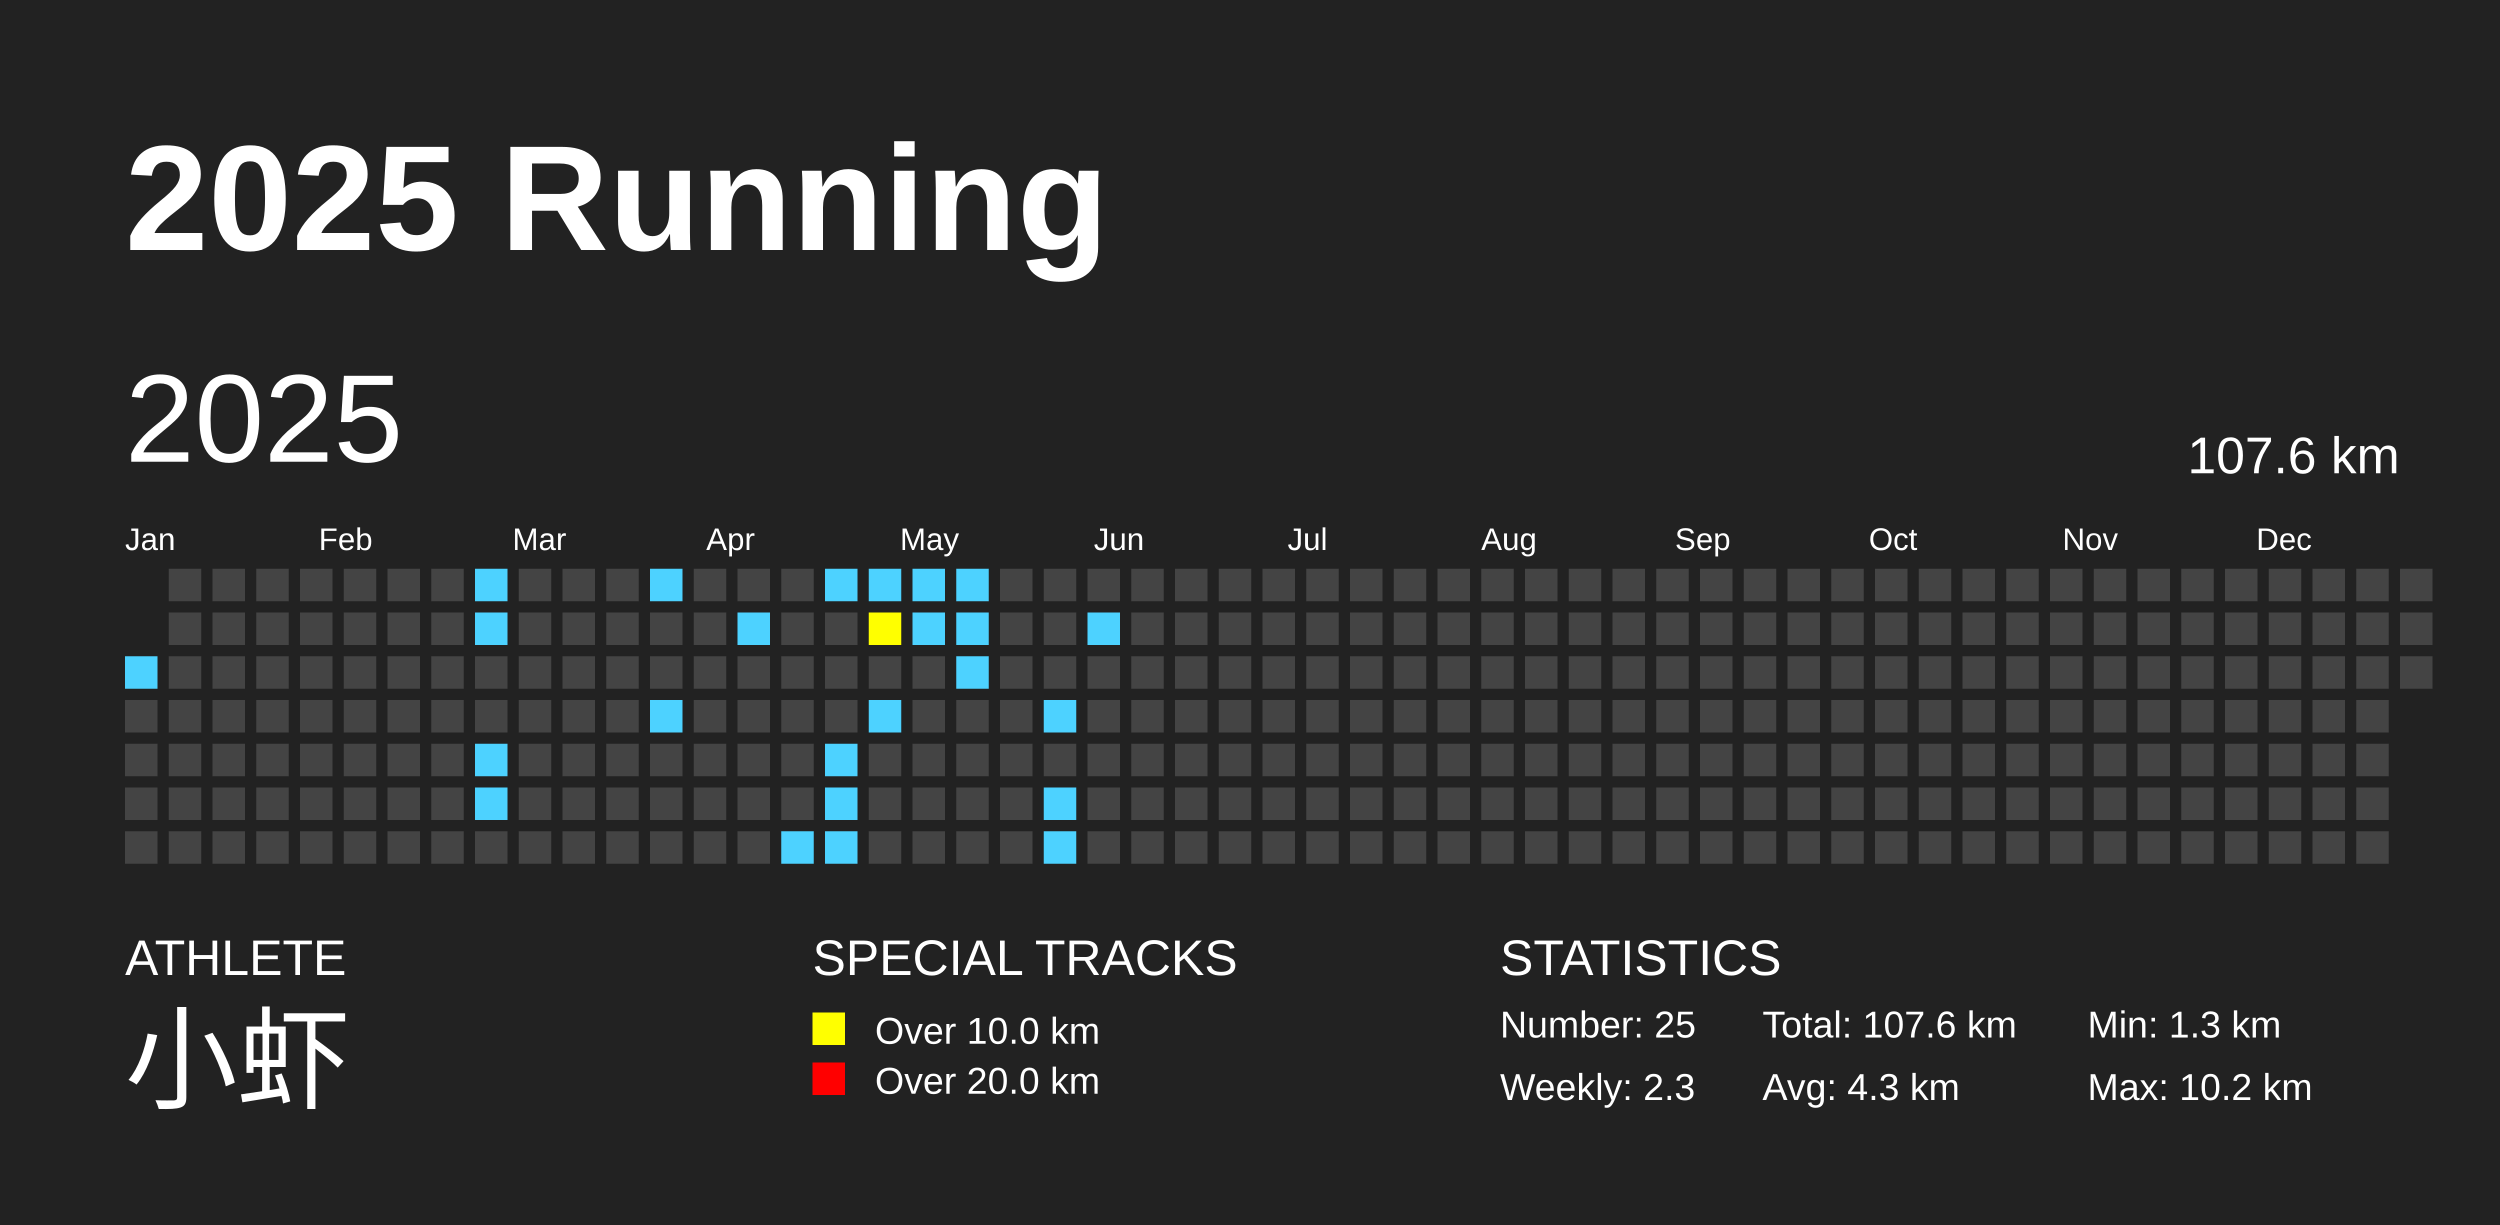
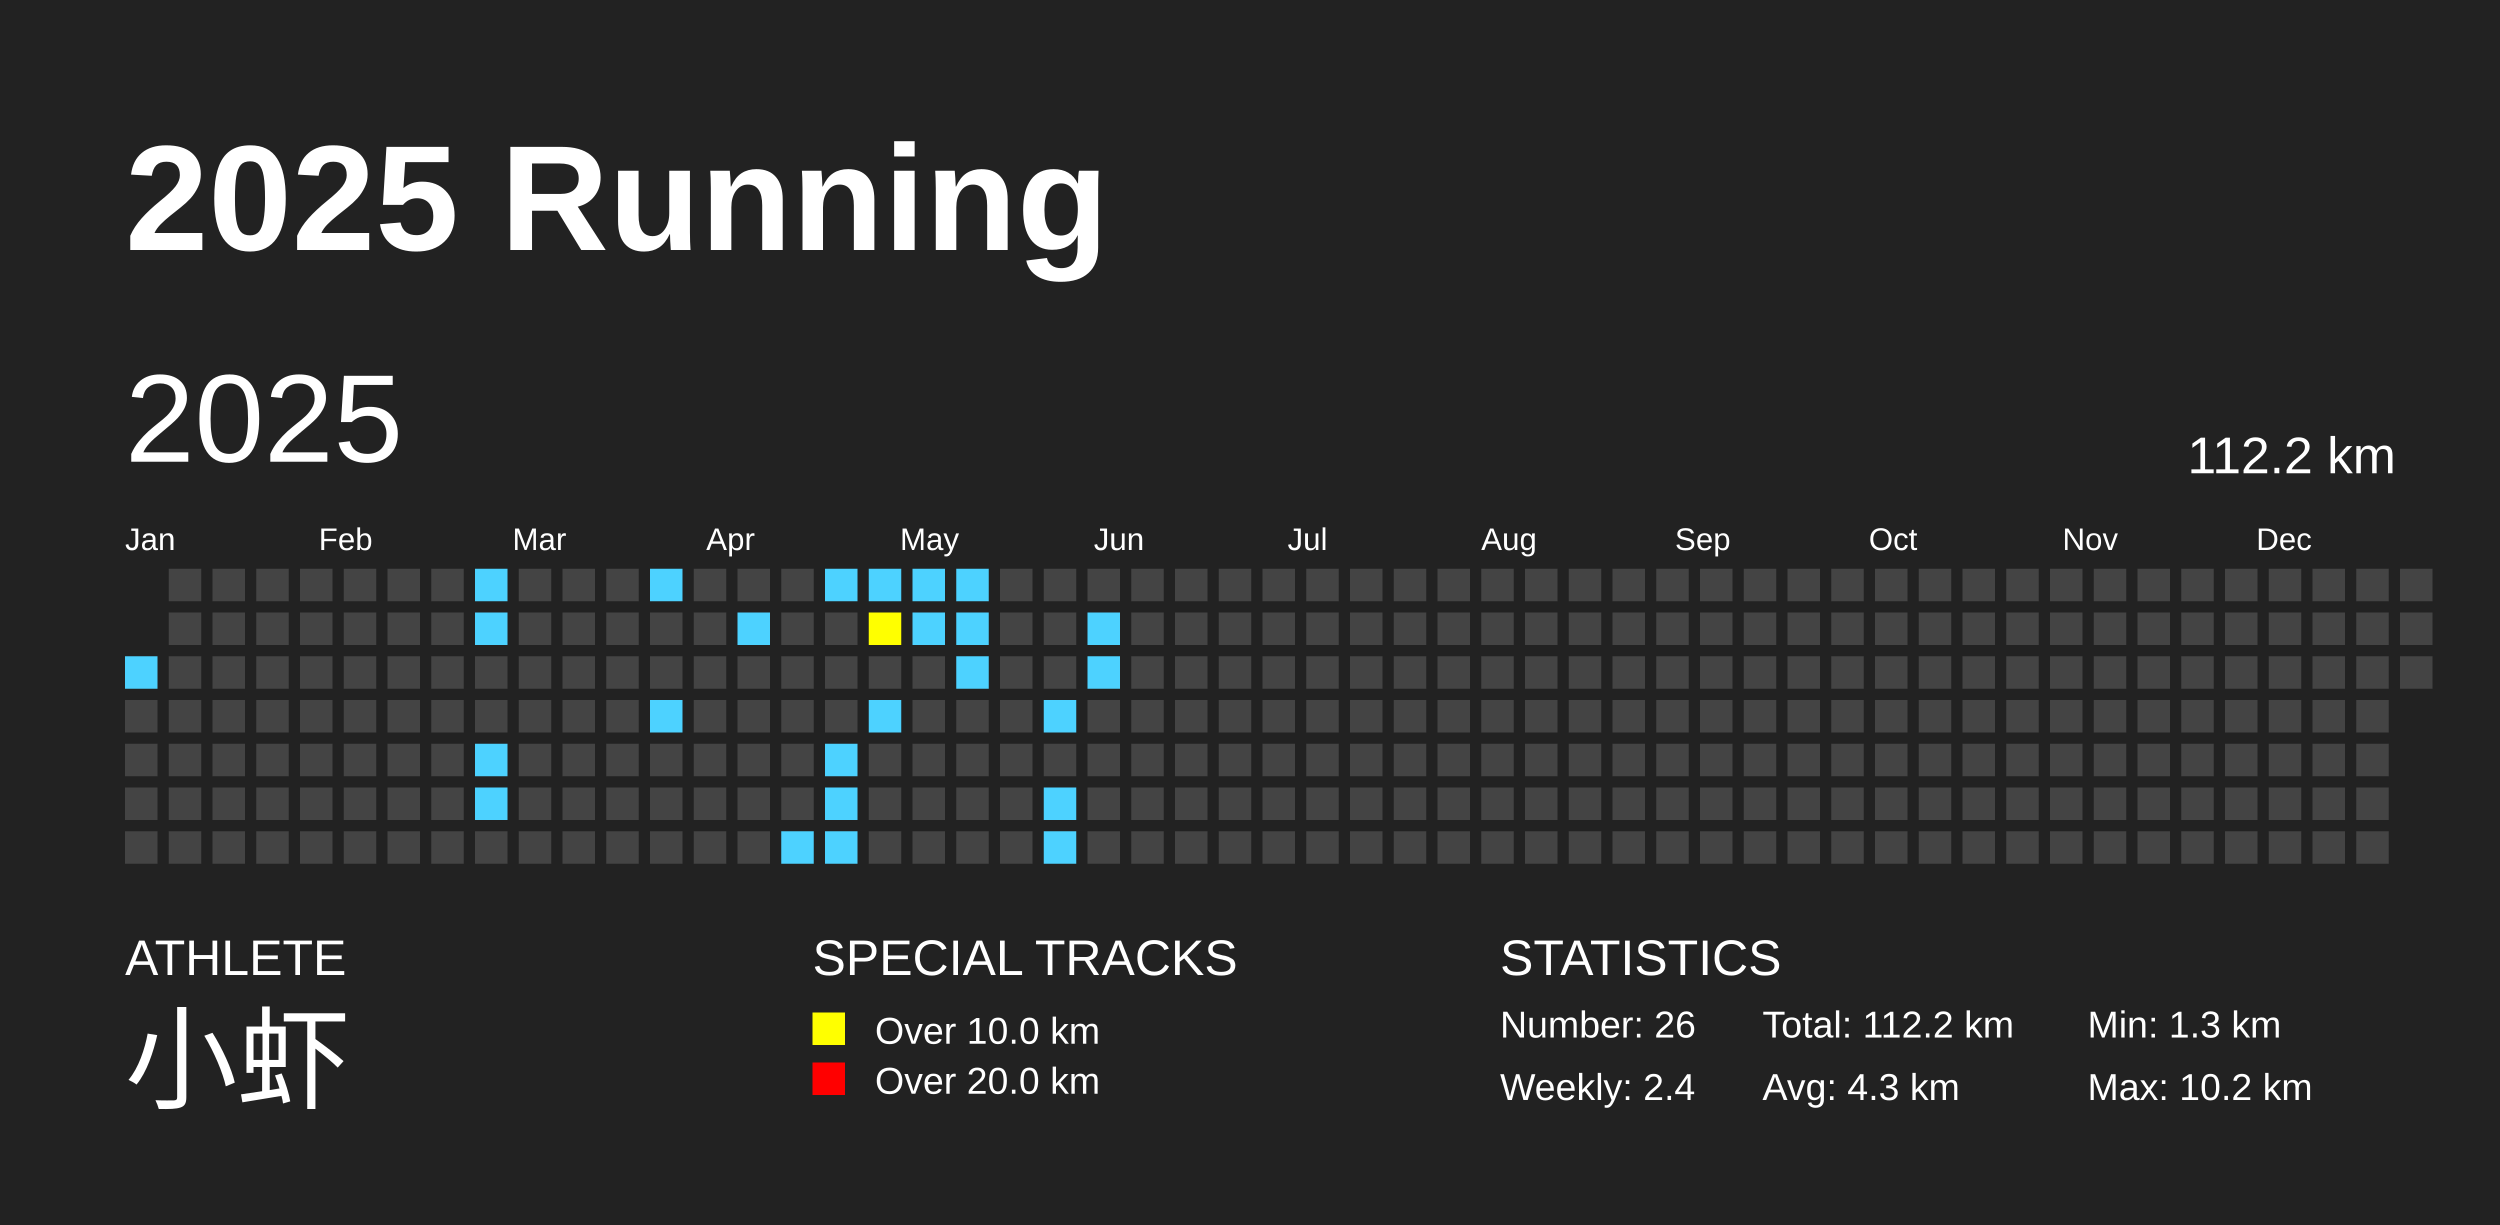
<svg xmlns="http://www.w3.org/2000/svg" baseProfile="full" height="98mm" version="1.1" viewBox="0,0,200,98" width="200mm">
  <defs />
  <rect fill="#222222" height="98" width="200" x="0" y="0" />
  <text fill="#FFFFFF" style="font-size:12px; font-family:Arial; font-weight:bold;" x="10" y="20">2025 Running</text>
  <text fill="#FFFFFF" style="font-size:4px; font-family:Arial" x="10" y="78">ATHLETE</text>
  <text fill="#FFFFFF" style="font-size:9px; font-family:Arial" x="10" y="88">小虾</text>
  <text fill="#FFFFFF" style="font-size:4px; font-family:Arial" x="65" y="78">SPECIAL TRACKS</text>
  <rect fill="yellow" height="2.6" width="2.6" x="65" y="81" />
  <text fill="#FFFFFF" style="font-size:3px; font-family:Arial" x="70" y="83.5">Over 10.0 km</text>
  <rect fill="red" height="2.6" width="2.6" x="65" y="85" />
  <text fill="#FFFFFF" style="font-size:3px; font-family:Arial" x="70" y="87.5">Over 20.0 km</text>
  <text fill="#FFFFFF" style="font-size:4px; font-family:Arial" x="120" y="78">STATISTICS</text>
-   <text fill="#FFFFFF" style="font-size:3px; font-family:Arial" x="120" y="83">Number: 25</text>
-   <text fill="#FFFFFF" style="font-size:3px; font-family:Arial" x="120" y="88">Weekly: 2.3</text>
-   <text fill="#FFFFFF" style="font-size:3px; font-family:Arial" x="141" y="83">Total: 107.6 km</text>
+   <text fill="#FFFFFF" style="font-size:3px; font-family:Arial" x="120" y="83">Number: 26</text>
+   <text fill="#FFFFFF" style="font-size:3px; font-family:Arial" x="120" y="88">Weekly: 2.4</text>
+   <text fill="#FFFFFF" style="font-size:3px; font-family:Arial" x="141" y="83">Total: 112.2 km</text>
  <text fill="#FFFFFF" style="font-size:3px; font-family:Arial" x="141" y="88">Avg: 4.3 km</text>
  <text fill="#FFFFFF" style="font-size:3px; font-family:Arial" x="167" y="83">Min: 1.3 km</text>
  <text fill="#FFFFFF" style="font-size:3px; font-family:Arial" x="167" y="88">Max: 10.2 km</text>
  <text dominant-baseline="hanging" fill="#FFFFFF" style="font-size:10.0px; font-family:Arial;" x="10" y="30">2025</text>
-   <text dominant-baseline="hanging" fill="#FFFFFF" style="font-size:4.125px; font-family:Arial;" x="175" y="35">107.6 km</text>
+   <text dominant-baseline="hanging" fill="#FFFFFF" style="font-size:4.125px; font-family:Arial;" x="175" y="35">112.2 km</text>
  <text fill="#FFFFFF" style="font-size:2.5px; font-family:Arial" x="10.0" y="44">Jan</text>
  <text fill="#FFFFFF" style="font-size:2.5px; font-family:Arial" x="25.5" y="44">Feb</text>
  <text fill="#FFFFFF" style="font-size:2.5px; font-family:Arial" x="41.0" y="44">Mar</text>
  <text fill="#FFFFFF" style="font-size:2.5px; font-family:Arial" x="56.5" y="44">Apr</text>
  <text fill="#FFFFFF" style="font-size:2.5px; font-family:Arial" x="72.0" y="44">May</text>
  <text fill="#FFFFFF" style="font-size:2.5px; font-family:Arial" x="87.5" y="44">Jun</text>
  <text fill="#FFFFFF" style="font-size:2.5px; font-family:Arial" x="103.0" y="44">Jul</text>
  <text fill="#FFFFFF" style="font-size:2.5px; font-family:Arial" x="118.5" y="44">Aug</text>
  <text fill="#FFFFFF" style="font-size:2.5px; font-family:Arial" x="134.0" y="44">Sep</text>
  <text fill="#FFFFFF" style="font-size:2.5px; font-family:Arial" x="149.5" y="44">Oct</text>
  <text fill="#FFFFFF" style="font-size:2.5px; font-family:Arial" x="165.0" y="44">Nov</text>
  <text fill="#FFFFFF" style="font-size:2.5px; font-family:Arial" x="180.5" y="44">Dec</text>
  <rect fill="#4DD2FF" height="2.6" width="2.6" x="10.0" y="52.5" />
  <rect fill="#444444" height="2.6" width="2.6" x="10.0" y="56.0" />
  <rect fill="#444444" height="2.6" width="2.6" x="10.0" y="59.5" />
  <rect fill="#444444" height="2.6" width="2.6" x="10.0" y="63.0" />
  <rect fill="#444444" height="2.6" width="2.6" x="10.0" y="66.5" />
  <rect fill="#444444" height="2.6" width="2.6" x="13.5" y="45.5" />
  <rect fill="#444444" height="2.6" width="2.6" x="13.5" y="49.0" />
  <rect fill="#444444" height="2.6" width="2.6" x="13.5" y="52.5" />
  <rect fill="#444444" height="2.6" width="2.6" x="13.5" y="56.0" />
  <rect fill="#444444" height="2.6" width="2.6" x="13.5" y="59.5" />
  <rect fill="#444444" height="2.6" width="2.6" x="13.5" y="63.0" />
  <rect fill="#444444" height="2.6" width="2.6" x="13.5" y="66.5" />
  <rect fill="#444444" height="2.6" width="2.6" x="17.0" y="45.5" />
  <rect fill="#444444" height="2.6" width="2.6" x="17.0" y="49.0" />
  <rect fill="#444444" height="2.6" width="2.6" x="17.0" y="52.5" />
  <rect fill="#444444" height="2.6" width="2.6" x="17.0" y="56.0" />
  <rect fill="#444444" height="2.6" width="2.6" x="17.0" y="59.5" />
  <rect fill="#444444" height="2.6" width="2.6" x="17.0" y="63.0" />
  <rect fill="#444444" height="2.6" width="2.6" x="17.0" y="66.5" />
  <rect fill="#444444" height="2.6" width="2.6" x="20.5" y="45.5" />
  <rect fill="#444444" height="2.6" width="2.6" x="20.5" y="49.0" />
  <rect fill="#444444" height="2.6" width="2.6" x="20.5" y="52.5" />
  <rect fill="#444444" height="2.6" width="2.6" x="20.5" y="56.0" />
  <rect fill="#444444" height="2.6" width="2.6" x="20.5" y="59.5" />
  <rect fill="#444444" height="2.6" width="2.6" x="20.5" y="63.0" />
  <rect fill="#444444" height="2.6" width="2.6" x="20.5" y="66.5" />
  <rect fill="#444444" height="2.6" width="2.6" x="24.0" y="45.5" />
  <rect fill="#444444" height="2.6" width="2.6" x="24.0" y="49.0" />
  <rect fill="#444444" height="2.6" width="2.6" x="24.0" y="52.5" />
  <rect fill="#444444" height="2.6" width="2.6" x="24.0" y="56.0" />
  <rect fill="#444444" height="2.6" width="2.6" x="24.0" y="59.5" />
  <rect fill="#444444" height="2.6" width="2.6" x="24.0" y="63.0" />
  <rect fill="#444444" height="2.6" width="2.6" x="24.0" y="66.5" />
  <rect fill="#444444" height="2.6" width="2.6" x="27.5" y="45.5" />
  <rect fill="#444444" height="2.6" width="2.6" x="27.5" y="49.0" />
  <rect fill="#444444" height="2.6" width="2.6" x="27.5" y="52.5" />
  <rect fill="#444444" height="2.6" width="2.6" x="27.5" y="56.0" />
  <rect fill="#444444" height="2.6" width="2.6" x="27.5" y="59.5" />
  <rect fill="#444444" height="2.6" width="2.6" x="27.5" y="63.0" />
  <rect fill="#444444" height="2.6" width="2.6" x="27.5" y="66.5" />
  <rect fill="#444444" height="2.6" width="2.6" x="31.0" y="45.5" />
  <rect fill="#444444" height="2.6" width="2.6" x="31.0" y="49.0" />
  <rect fill="#444444" height="2.6" width="2.6" x="31.0" y="52.5" />
  <rect fill="#444444" height="2.6" width="2.6" x="31.0" y="56.0" />
  <rect fill="#444444" height="2.6" width="2.6" x="31.0" y="59.5" />
  <rect fill="#444444" height="2.6" width="2.6" x="31.0" y="63.0" />
  <rect fill="#444444" height="2.6" width="2.6" x="31.0" y="66.5" />
  <rect fill="#444444" height="2.6" width="2.6" x="34.5" y="45.5" />
  <rect fill="#444444" height="2.6" width="2.6" x="34.5" y="49.0" />
  <rect fill="#444444" height="2.6" width="2.6" x="34.5" y="52.5" />
  <rect fill="#444444" height="2.6" width="2.6" x="34.5" y="56.0" />
  <rect fill="#444444" height="2.6" width="2.6" x="34.5" y="59.5" />
  <rect fill="#444444" height="2.6" width="2.6" x="34.5" y="63.0" />
  <rect fill="#444444" height="2.6" width="2.6" x="34.5" y="66.5" />
  <rect fill="#4DD2FF" height="2.6" width="2.6" x="38.0" y="45.5" />
  <rect fill="#4DD2FF" height="2.6" width="2.6" x="38.0" y="49.0" />
  <rect fill="#444444" height="2.6" width="2.6" x="38.0" y="52.5" />
  <rect fill="#444444" height="2.6" width="2.6" x="38.0" y="56.0" />
  <rect fill="#4DD2FF" height="2.6" width="2.6" x="38.0" y="59.5" />
  <rect fill="#4DD2FF" height="2.6" width="2.6" x="38.0" y="63.0" />
  <rect fill="#444444" height="2.6" width="2.6" x="38.0" y="66.5" />
  <rect fill="#444444" height="2.6" width="2.6" x="41.5" y="45.5" />
  <rect fill="#444444" height="2.6" width="2.6" x="41.5" y="49.0" />
  <rect fill="#444444" height="2.6" width="2.6" x="41.5" y="52.5" />
  <rect fill="#444444" height="2.6" width="2.6" x="41.5" y="56.0" />
  <rect fill="#444444" height="2.6" width="2.6" x="41.5" y="59.5" />
  <rect fill="#444444" height="2.6" width="2.6" x="41.5" y="63.0" />
  <rect fill="#444444" height="2.6" width="2.6" x="41.5" y="66.5" />
  <rect fill="#444444" height="2.6" width="2.6" x="45.0" y="45.5" />
  <rect fill="#444444" height="2.6" width="2.6" x="45.0" y="49.0" />
  <rect fill="#444444" height="2.6" width="2.6" x="45.0" y="52.5" />
  <rect fill="#444444" height="2.6" width="2.6" x="45.0" y="56.0" />
  <rect fill="#444444" height="2.6" width="2.6" x="45.0" y="59.5" />
  <rect fill="#444444" height="2.6" width="2.6" x="45.0" y="63.0" />
  <rect fill="#444444" height="2.6" width="2.6" x="45.0" y="66.5" />
  <rect fill="#444444" height="2.6" width="2.6" x="48.5" y="45.5" />
  <rect fill="#444444" height="2.6" width="2.6" x="48.5" y="49.0" />
  <rect fill="#444444" height="2.6" width="2.6" x="48.5" y="52.5" />
  <rect fill="#444444" height="2.6" width="2.6" x="48.5" y="56.0" />
  <rect fill="#444444" height="2.6" width="2.6" x="48.5" y="59.5" />
  <rect fill="#444444" height="2.6" width="2.6" x="48.5" y="63.0" />
  <rect fill="#444444" height="2.6" width="2.6" x="48.5" y="66.5" />
  <rect fill="#4DD2FF" height="2.6" width="2.6" x="52.0" y="45.5" />
  <rect fill="#444444" height="2.6" width="2.6" x="52.0" y="49.0" />
  <rect fill="#444444" height="2.6" width="2.6" x="52.0" y="52.5" />
  <rect fill="#4DD2FF" height="2.6" width="2.6" x="52.0" y="56.0" />
  <rect fill="#444444" height="2.6" width="2.6" x="52.0" y="59.5" />
  <rect fill="#444444" height="2.6" width="2.6" x="52.0" y="63.0" />
  <rect fill="#444444" height="2.6" width="2.6" x="52.0" y="66.5" />
  <rect fill="#444444" height="2.6" width="2.6" x="55.5" y="45.5" />
  <rect fill="#444444" height="2.6" width="2.6" x="55.5" y="49.0" />
  <rect fill="#444444" height="2.6" width="2.6" x="55.5" y="52.5" />
  <rect fill="#444444" height="2.6" width="2.6" x="55.5" y="56.0" />
  <rect fill="#444444" height="2.6" width="2.6" x="55.5" y="59.5" />
  <rect fill="#444444" height="2.6" width="2.6" x="55.5" y="63.0" />
  <rect fill="#444444" height="2.6" width="2.6" x="55.5" y="66.5" />
  <rect fill="#444444" height="2.6" width="2.6" x="59.0" y="45.5" />
  <rect fill="#4DD2FF" height="2.6" width="2.6" x="59.0" y="49.0" />
  <rect fill="#444444" height="2.6" width="2.6" x="59.0" y="52.5" />
  <rect fill="#444444" height="2.6" width="2.6" x="59.0" y="56.0" />
  <rect fill="#444444" height="2.6" width="2.6" x="59.0" y="59.5" />
  <rect fill="#444444" height="2.6" width="2.6" x="59.0" y="63.0" />
  <rect fill="#444444" height="2.6" width="2.6" x="59.0" y="66.5" />
  <rect fill="#444444" height="2.6" width="2.6" x="62.5" y="45.5" />
  <rect fill="#444444" height="2.6" width="2.6" x="62.5" y="49.0" />
  <rect fill="#444444" height="2.6" width="2.6" x="62.5" y="52.5" />
  <rect fill="#444444" height="2.6" width="2.6" x="62.5" y="56.0" />
  <rect fill="#444444" height="2.6" width="2.6" x="62.5" y="59.5" />
  <rect fill="#444444" height="2.6" width="2.6" x="62.5" y="63.0" />
  <rect fill="#4DD2FF" height="2.6" width="2.6" x="62.5" y="66.5" />
  <rect fill="#4DD2FF" height="2.6" width="2.6" x="66.0" y="45.5" />
  <rect fill="#444444" height="2.6" width="2.6" x="66.0" y="49.0" />
  <rect fill="#444444" height="2.6" width="2.6" x="66.0" y="52.5" />
  <rect fill="#444444" height="2.6" width="2.6" x="66.0" y="56.0" />
  <rect fill="#4DD2FF" height="2.6" width="2.6" x="66.0" y="59.5" />
  <rect fill="#4DD2FF" height="2.6" width="2.6" x="66.0" y="63.0" />
  <rect fill="#4DD2FF" height="2.6" width="2.6" x="66.0" y="66.5" />
  <rect fill="#4DD2FF" height="2.6" width="2.6" x="69.5" y="45.5" />
  <rect fill="yellow" height="2.6" width="2.6" x="69.5" y="49.0" />
  <rect fill="#444444" height="2.6" width="2.6" x="69.5" y="52.5" />
  <rect fill="#4DD2FF" height="2.6" width="2.6" x="69.5" y="56.0" />
  <rect fill="#444444" height="2.6" width="2.6" x="69.5" y="59.5" />
  <rect fill="#444444" height="2.6" width="2.6" x="69.5" y="63.0" />
  <rect fill="#444444" height="2.6" width="2.6" x="69.5" y="66.5" />
  <rect fill="#4DD2FF" height="2.6" width="2.6" x="73.0" y="45.5" />
  <rect fill="#4DD2FF" height="2.6" width="2.6" x="73.0" y="49.0" />
  <rect fill="#444444" height="2.6" width="2.6" x="73.0" y="52.5" />
  <rect fill="#444444" height="2.6" width="2.6" x="73.0" y="56.0" />
  <rect fill="#444444" height="2.6" width="2.6" x="73.0" y="59.5" />
  <rect fill="#444444" height="2.6" width="2.6" x="73.0" y="63.0" />
  <rect fill="#444444" height="2.6" width="2.6" x="73.0" y="66.5" />
  <rect fill="#4DD2FF" height="2.6" width="2.6" x="76.5" y="45.5" />
  <rect fill="#4DD2FF" height="2.6" width="2.6" x="76.5" y="49.0" />
  <rect fill="#4DD2FF" height="2.6" width="2.6" x="76.5" y="52.5" />
  <rect fill="#444444" height="2.6" width="2.6" x="76.5" y="56.0" />
  <rect fill="#444444" height="2.6" width="2.6" x="76.5" y="59.5" />
  <rect fill="#444444" height="2.6" width="2.6" x="76.5" y="63.0" />
  <rect fill="#444444" height="2.6" width="2.6" x="76.5" y="66.5" />
  <rect fill="#444444" height="2.6" width="2.6" x="80.0" y="45.5" />
  <rect fill="#444444" height="2.6" width="2.6" x="80.0" y="49.0" />
  <rect fill="#444444" height="2.6" width="2.6" x="80.0" y="52.5" />
  <rect fill="#444444" height="2.6" width="2.6" x="80.0" y="56.0" />
  <rect fill="#444444" height="2.6" width="2.6" x="80.0" y="59.5" />
  <rect fill="#444444" height="2.6" width="2.6" x="80.0" y="63.0" />
  <rect fill="#444444" height="2.6" width="2.6" x="80.0" y="66.5" />
  <rect fill="#444444" height="2.6" width="2.6" x="83.5" y="45.5" />
  <rect fill="#444444" height="2.6" width="2.6" x="83.5" y="49.0" />
  <rect fill="#444444" height="2.6" width="2.6" x="83.5" y="52.5" />
  <rect fill="#4DD2FF" height="2.6" width="2.6" x="83.5" y="56.0" />
  <rect fill="#444444" height="2.6" width="2.6" x="83.5" y="59.5" />
  <rect fill="#4DD2FF" height="2.6" width="2.6" x="83.5" y="63.0" />
  <rect fill="#4DD2FF" height="2.6" width="2.6" x="83.5" y="66.5" />
  <rect fill="#444444" height="2.6" width="2.6" x="87.0" y="45.5" />
  <rect fill="#4DD2FF" height="2.6" width="2.6" x="87.0" y="49.0" />
-   <rect fill="#444444" height="2.6" width="2.6" x="87.0" y="52.5" />
+   <rect fill="#4DD2FF" height="2.6" width="2.6" x="87.0" y="52.5" />
  <rect fill="#444444" height="2.6" width="2.6" x="87.0" y="56.0" />
  <rect fill="#444444" height="2.6" width="2.6" x="87.0" y="59.5" />
  <rect fill="#444444" height="2.6" width="2.6" x="87.0" y="63.0" />
  <rect fill="#444444" height="2.6" width="2.6" x="87.0" y="66.5" />
  <rect fill="#444444" height="2.6" width="2.6" x="90.5" y="45.5" />
  <rect fill="#444444" height="2.6" width="2.6" x="90.5" y="49.0" />
  <rect fill="#444444" height="2.6" width="2.6" x="90.5" y="52.5" />
  <rect fill="#444444" height="2.6" width="2.6" x="90.5" y="56.0" />
  <rect fill="#444444" height="2.6" width="2.6" x="90.5" y="59.5" />
  <rect fill="#444444" height="2.6" width="2.6" x="90.5" y="63.0" />
  <rect fill="#444444" height="2.6" width="2.6" x="90.5" y="66.5" />
  <rect fill="#444444" height="2.6" width="2.6" x="94.0" y="45.5" />
  <rect fill="#444444" height="2.6" width="2.6" x="94.0" y="49.0" />
  <rect fill="#444444" height="2.6" width="2.6" x="94.0" y="52.5" />
  <rect fill="#444444" height="2.6" width="2.6" x="94.0" y="56.0" />
  <rect fill="#444444" height="2.6" width="2.6" x="94.0" y="59.5" />
  <rect fill="#444444" height="2.6" width="2.6" x="94.0" y="63.0" />
  <rect fill="#444444" height="2.6" width="2.6" x="94.0" y="66.5" />
  <rect fill="#444444" height="2.6" width="2.6" x="97.5" y="45.5" />
  <rect fill="#444444" height="2.6" width="2.6" x="97.5" y="49.0" />
  <rect fill="#444444" height="2.6" width="2.6" x="97.5" y="52.5" />
  <rect fill="#444444" height="2.6" width="2.6" x="97.5" y="56.0" />
  <rect fill="#444444" height="2.6" width="2.6" x="97.5" y="59.5" />
  <rect fill="#444444" height="2.6" width="2.6" x="97.5" y="63.0" />
  <rect fill="#444444" height="2.6" width="2.6" x="97.5" y="66.5" />
  <rect fill="#444444" height="2.6" width="2.6" x="101.0" y="45.5" />
  <rect fill="#444444" height="2.6" width="2.6" x="101.0" y="49.0" />
  <rect fill="#444444" height="2.6" width="2.6" x="101.0" y="52.5" />
  <rect fill="#444444" height="2.6" width="2.6" x="101.0" y="56.0" />
  <rect fill="#444444" height="2.6" width="2.6" x="101.0" y="59.5" />
  <rect fill="#444444" height="2.6" width="2.6" x="101.0" y="63.0" />
  <rect fill="#444444" height="2.6" width="2.6" x="101.0" y="66.5" />
  <rect fill="#444444" height="2.6" width="2.6" x="104.5" y="45.5" />
  <rect fill="#444444" height="2.6" width="2.6" x="104.5" y="49.0" />
  <rect fill="#444444" height="2.6" width="2.6" x="104.5" y="52.5" />
  <rect fill="#444444" height="2.6" width="2.6" x="104.5" y="56.0" />
  <rect fill="#444444" height="2.6" width="2.6" x="104.5" y="59.5" />
  <rect fill="#444444" height="2.6" width="2.6" x="104.5" y="63.0" />
  <rect fill="#444444" height="2.6" width="2.6" x="104.5" y="66.5" />
  <rect fill="#444444" height="2.6" width="2.6" x="108.0" y="45.5" />
  <rect fill="#444444" height="2.6" width="2.6" x="108.0" y="49.0" />
  <rect fill="#444444" height="2.6" width="2.6" x="108.0" y="52.5" />
  <rect fill="#444444" height="2.6" width="2.6" x="108.0" y="56.0" />
  <rect fill="#444444" height="2.6" width="2.6" x="108.0" y="59.5" />
  <rect fill="#444444" height="2.6" width="2.6" x="108.0" y="63.0" />
  <rect fill="#444444" height="2.6" width="2.6" x="108.0" y="66.5" />
  <rect fill="#444444" height="2.6" width="2.6" x="111.5" y="45.5" />
  <rect fill="#444444" height="2.6" width="2.6" x="111.5" y="49.0" />
  <rect fill="#444444" height="2.6" width="2.6" x="111.5" y="52.5" />
  <rect fill="#444444" height="2.6" width="2.6" x="111.5" y="56.0" />
  <rect fill="#444444" height="2.6" width="2.6" x="111.5" y="59.5" />
  <rect fill="#444444" height="2.6" width="2.6" x="111.5" y="63.0" />
  <rect fill="#444444" height="2.6" width="2.6" x="111.5" y="66.5" />
  <rect fill="#444444" height="2.6" width="2.6" x="115.0" y="45.5" />
  <rect fill="#444444" height="2.6" width="2.6" x="115.0" y="49.0" />
  <rect fill="#444444" height="2.6" width="2.6" x="115.0" y="52.5" />
  <rect fill="#444444" height="2.6" width="2.6" x="115.0" y="56.0" />
  <rect fill="#444444" height="2.6" width="2.6" x="115.0" y="59.5" />
  <rect fill="#444444" height="2.6" width="2.6" x="115.0" y="63.0" />
  <rect fill="#444444" height="2.6" width="2.6" x="115.0" y="66.5" />
  <rect fill="#444444" height="2.6" width="2.6" x="118.5" y="45.5" />
  <rect fill="#444444" height="2.6" width="2.6" x="118.5" y="49.0" />
  <rect fill="#444444" height="2.6" width="2.6" x="118.5" y="52.5" />
  <rect fill="#444444" height="2.6" width="2.6" x="118.5" y="56.0" />
  <rect fill="#444444" height="2.6" width="2.6" x="118.5" y="59.5" />
  <rect fill="#444444" height="2.6" width="2.6" x="118.5" y="63.0" />
  <rect fill="#444444" height="2.6" width="2.6" x="118.5" y="66.5" />
  <rect fill="#444444" height="2.6" width="2.6" x="122.0" y="45.5" />
  <rect fill="#444444" height="2.6" width="2.6" x="122.0" y="49.0" />
  <rect fill="#444444" height="2.6" width="2.6" x="122.0" y="52.5" />
  <rect fill="#444444" height="2.6" width="2.6" x="122.0" y="56.0" />
  <rect fill="#444444" height="2.6" width="2.6" x="122.0" y="59.5" />
  <rect fill="#444444" height="2.6" width="2.6" x="122.0" y="63.0" />
  <rect fill="#444444" height="2.6" width="2.6" x="122.0" y="66.5" />
  <rect fill="#444444" height="2.6" width="2.6" x="125.5" y="45.5" />
  <rect fill="#444444" height="2.6" width="2.6" x="125.5" y="49.0" />
  <rect fill="#444444" height="2.6" width="2.6" x="125.5" y="52.5" />
  <rect fill="#444444" height="2.6" width="2.6" x="125.5" y="56.0" />
  <rect fill="#444444" height="2.6" width="2.6" x="125.5" y="59.5" />
  <rect fill="#444444" height="2.6" width="2.6" x="125.5" y="63.0" />
  <rect fill="#444444" height="2.6" width="2.6" x="125.5" y="66.5" />
  <rect fill="#444444" height="2.6" width="2.6" x="129.0" y="45.5" />
  <rect fill="#444444" height="2.6" width="2.6" x="129.0" y="49.0" />
  <rect fill="#444444" height="2.6" width="2.6" x="129.0" y="52.5" />
  <rect fill="#444444" height="2.6" width="2.6" x="129.0" y="56.0" />
  <rect fill="#444444" height="2.6" width="2.6" x="129.0" y="59.5" />
  <rect fill="#444444" height="2.6" width="2.6" x="129.0" y="63.0" />
  <rect fill="#444444" height="2.6" width="2.6" x="129.0" y="66.5" />
  <rect fill="#444444" height="2.6" width="2.6" x="132.5" y="45.5" />
  <rect fill="#444444" height="2.6" width="2.6" x="132.5" y="49.0" />
  <rect fill="#444444" height="2.6" width="2.6" x="132.5" y="52.5" />
  <rect fill="#444444" height="2.6" width="2.6" x="132.5" y="56.0" />
  <rect fill="#444444" height="2.6" width="2.6" x="132.5" y="59.5" />
  <rect fill="#444444" height="2.6" width="2.6" x="132.5" y="63.0" />
  <rect fill="#444444" height="2.6" width="2.6" x="132.5" y="66.5" />
  <rect fill="#444444" height="2.6" width="2.6" x="136.0" y="45.5" />
  <rect fill="#444444" height="2.6" width="2.6" x="136.0" y="49.0" />
  <rect fill="#444444" height="2.6" width="2.6" x="136.0" y="52.5" />
  <rect fill="#444444" height="2.6" width="2.6" x="136.0" y="56.0" />
  <rect fill="#444444" height="2.6" width="2.6" x="136.0" y="59.5" />
  <rect fill="#444444" height="2.6" width="2.6" x="136.0" y="63.0" />
  <rect fill="#444444" height="2.6" width="2.6" x="136.0" y="66.5" />
  <rect fill="#444444" height="2.6" width="2.6" x="139.5" y="45.5" />
  <rect fill="#444444" height="2.6" width="2.6" x="139.5" y="49.0" />
  <rect fill="#444444" height="2.6" width="2.6" x="139.5" y="52.5" />
  <rect fill="#444444" height="2.6" width="2.6" x="139.5" y="56.0" />
  <rect fill="#444444" height="2.6" width="2.6" x="139.5" y="59.5" />
  <rect fill="#444444" height="2.6" width="2.6" x="139.5" y="63.0" />
  <rect fill="#444444" height="2.6" width="2.6" x="139.5" y="66.5" />
  <rect fill="#444444" height="2.6" width="2.6" x="143.0" y="45.5" />
  <rect fill="#444444" height="2.6" width="2.6" x="143.0" y="49.0" />
  <rect fill="#444444" height="2.6" width="2.6" x="143.0" y="52.5" />
  <rect fill="#444444" height="2.6" width="2.6" x="143.0" y="56.0" />
  <rect fill="#444444" height="2.6" width="2.6" x="143.0" y="59.5" />
  <rect fill="#444444" height="2.6" width="2.6" x="143.0" y="63.0" />
  <rect fill="#444444" height="2.6" width="2.6" x="143.0" y="66.5" />
  <rect fill="#444444" height="2.6" width="2.6" x="146.5" y="45.5" />
  <rect fill="#444444" height="2.6" width="2.6" x="146.5" y="49.0" />
  <rect fill="#444444" height="2.6" width="2.6" x="146.5" y="52.5" />
  <rect fill="#444444" height="2.6" width="2.6" x="146.5" y="56.0" />
  <rect fill="#444444" height="2.6" width="2.6" x="146.5" y="59.5" />
  <rect fill="#444444" height="2.6" width="2.6" x="146.5" y="63.0" />
  <rect fill="#444444" height="2.6" width="2.6" x="146.5" y="66.5" />
  <rect fill="#444444" height="2.6" width="2.6" x="150.0" y="45.5" />
  <rect fill="#444444" height="2.6" width="2.6" x="150.0" y="49.0" />
  <rect fill="#444444" height="2.6" width="2.6" x="150.0" y="52.5" />
  <rect fill="#444444" height="2.6" width="2.6" x="150.0" y="56.0" />
  <rect fill="#444444" height="2.6" width="2.6" x="150.0" y="59.5" />
  <rect fill="#444444" height="2.6" width="2.6" x="150.0" y="63.0" />
  <rect fill="#444444" height="2.6" width="2.6" x="150.0" y="66.5" />
  <rect fill="#444444" height="2.6" width="2.6" x="153.5" y="45.5" />
  <rect fill="#444444" height="2.6" width="2.6" x="153.5" y="49.0" />
  <rect fill="#444444" height="2.6" width="2.6" x="153.5" y="52.5" />
  <rect fill="#444444" height="2.6" width="2.6" x="153.5" y="56.0" />
  <rect fill="#444444" height="2.6" width="2.6" x="153.5" y="59.5" />
  <rect fill="#444444" height="2.6" width="2.6" x="153.5" y="63.0" />
  <rect fill="#444444" height="2.6" width="2.6" x="153.5" y="66.5" />
  <rect fill="#444444" height="2.6" width="2.6" x="157.0" y="45.5" />
  <rect fill="#444444" height="2.6" width="2.6" x="157.0" y="49.0" />
  <rect fill="#444444" height="2.6" width="2.6" x="157.0" y="52.5" />
  <rect fill="#444444" height="2.6" width="2.6" x="157.0" y="56.0" />
  <rect fill="#444444" height="2.6" width="2.6" x="157.0" y="59.5" />
  <rect fill="#444444" height="2.6" width="2.6" x="157.0" y="63.0" />
  <rect fill="#444444" height="2.6" width="2.6" x="157.0" y="66.5" />
  <rect fill="#444444" height="2.6" width="2.6" x="160.5" y="45.5" />
  <rect fill="#444444" height="2.6" width="2.6" x="160.5" y="49.0" />
  <rect fill="#444444" height="2.6" width="2.6" x="160.5" y="52.5" />
  <rect fill="#444444" height="2.6" width="2.6" x="160.5" y="56.0" />
  <rect fill="#444444" height="2.6" width="2.6" x="160.5" y="59.5" />
  <rect fill="#444444" height="2.6" width="2.6" x="160.5" y="63.0" />
  <rect fill="#444444" height="2.6" width="2.6" x="160.5" y="66.5" />
  <rect fill="#444444" height="2.6" width="2.6" x="164.0" y="45.5" />
  <rect fill="#444444" height="2.6" width="2.6" x="164.0" y="49.0" />
  <rect fill="#444444" height="2.6" width="2.6" x="164.0" y="52.5" />
  <rect fill="#444444" height="2.6" width="2.6" x="164.0" y="56.0" />
  <rect fill="#444444" height="2.6" width="2.6" x="164.0" y="59.5" />
  <rect fill="#444444" height="2.6" width="2.6" x="164.0" y="63.0" />
  <rect fill="#444444" height="2.6" width="2.6" x="164.0" y="66.5" />
  <rect fill="#444444" height="2.6" width="2.6" x="167.5" y="45.5" />
  <rect fill="#444444" height="2.6" width="2.6" x="167.5" y="49.0" />
  <rect fill="#444444" height="2.6" width="2.6" x="167.5" y="52.5" />
  <rect fill="#444444" height="2.6" width="2.6" x="167.5" y="56.0" />
  <rect fill="#444444" height="2.6" width="2.6" x="167.5" y="59.5" />
  <rect fill="#444444" height="2.6" width="2.6" x="167.5" y="63.0" />
  <rect fill="#444444" height="2.6" width="2.6" x="167.5" y="66.5" />
  <rect fill="#444444" height="2.6" width="2.6" x="171.0" y="45.5" />
  <rect fill="#444444" height="2.6" width="2.6" x="171.0" y="49.0" />
  <rect fill="#444444" height="2.6" width="2.6" x="171.0" y="52.5" />
  <rect fill="#444444" height="2.6" width="2.6" x="171.0" y="56.0" />
  <rect fill="#444444" height="2.6" width="2.6" x="171.0" y="59.5" />
  <rect fill="#444444" height="2.6" width="2.6" x="171.0" y="63.0" />
  <rect fill="#444444" height="2.6" width="2.6" x="171.0" y="66.5" />
  <rect fill="#444444" height="2.6" width="2.6" x="174.5" y="45.5" />
  <rect fill="#444444" height="2.6" width="2.6" x="174.5" y="49.0" />
  <rect fill="#444444" height="2.6" width="2.6" x="174.5" y="52.5" />
  <rect fill="#444444" height="2.6" width="2.6" x="174.5" y="56.0" />
  <rect fill="#444444" height="2.6" width="2.6" x="174.5" y="59.5" />
  <rect fill="#444444" height="2.6" width="2.6" x="174.5" y="63.0" />
  <rect fill="#444444" height="2.6" width="2.6" x="174.5" y="66.5" />
  <rect fill="#444444" height="2.6" width="2.6" x="178.0" y="45.5" />
  <rect fill="#444444" height="2.6" width="2.6" x="178.0" y="49.0" />
  <rect fill="#444444" height="2.6" width="2.6" x="178.0" y="52.5" />
  <rect fill="#444444" height="2.6" width="2.6" x="178.0" y="56.0" />
  <rect fill="#444444" height="2.6" width="2.6" x="178.0" y="59.5" />
  <rect fill="#444444" height="2.6" width="2.6" x="178.0" y="63.0" />
  <rect fill="#444444" height="2.6" width="2.6" x="178.0" y="66.5" />
  <rect fill="#444444" height="2.6" width="2.6" x="181.5" y="45.5" />
  <rect fill="#444444" height="2.6" width="2.6" x="181.5" y="49.0" />
  <rect fill="#444444" height="2.6" width="2.6" x="181.5" y="52.5" />
  <rect fill="#444444" height="2.6" width="2.6" x="181.5" y="56.0" />
  <rect fill="#444444" height="2.6" width="2.6" x="181.5" y="59.5" />
  <rect fill="#444444" height="2.6" width="2.6" x="181.5" y="63.0" />
  <rect fill="#444444" height="2.6" width="2.6" x="181.5" y="66.5" />
  <rect fill="#444444" height="2.6" width="2.6" x="185.0" y="45.5" />
  <rect fill="#444444" height="2.6" width="2.6" x="185.0" y="49.0" />
  <rect fill="#444444" height="2.6" width="2.6" x="185.0" y="52.5" />
  <rect fill="#444444" height="2.6" width="2.6" x="185.0" y="56.0" />
  <rect fill="#444444" height="2.6" width="2.6" x="185.0" y="59.5" />
  <rect fill="#444444" height="2.6" width="2.6" x="185.0" y="63.0" />
  <rect fill="#444444" height="2.6" width="2.6" x="185.0" y="66.5" />
  <rect fill="#444444" height="2.6" width="2.6" x="188.5" y="45.5" />
  <rect fill="#444444" height="2.6" width="2.6" x="188.5" y="49.0" />
  <rect fill="#444444" height="2.6" width="2.6" x="188.5" y="52.5" />
  <rect fill="#444444" height="2.6" width="2.6" x="188.5" y="56.0" />
  <rect fill="#444444" height="2.6" width="2.6" x="188.5" y="59.5" />
  <rect fill="#444444" height="2.6" width="2.6" x="188.5" y="63.0" />
  <rect fill="#444444" height="2.6" width="2.6" x="188.5" y="66.5" />
  <rect fill="#444444" height="2.6" width="2.6" x="192.0" y="45.5" />
  <rect fill="#444444" height="2.6" width="2.6" x="192.0" y="49.0" />
  <rect fill="#444444" height="2.6" width="2.6" x="192.0" y="52.5" />
</svg>
